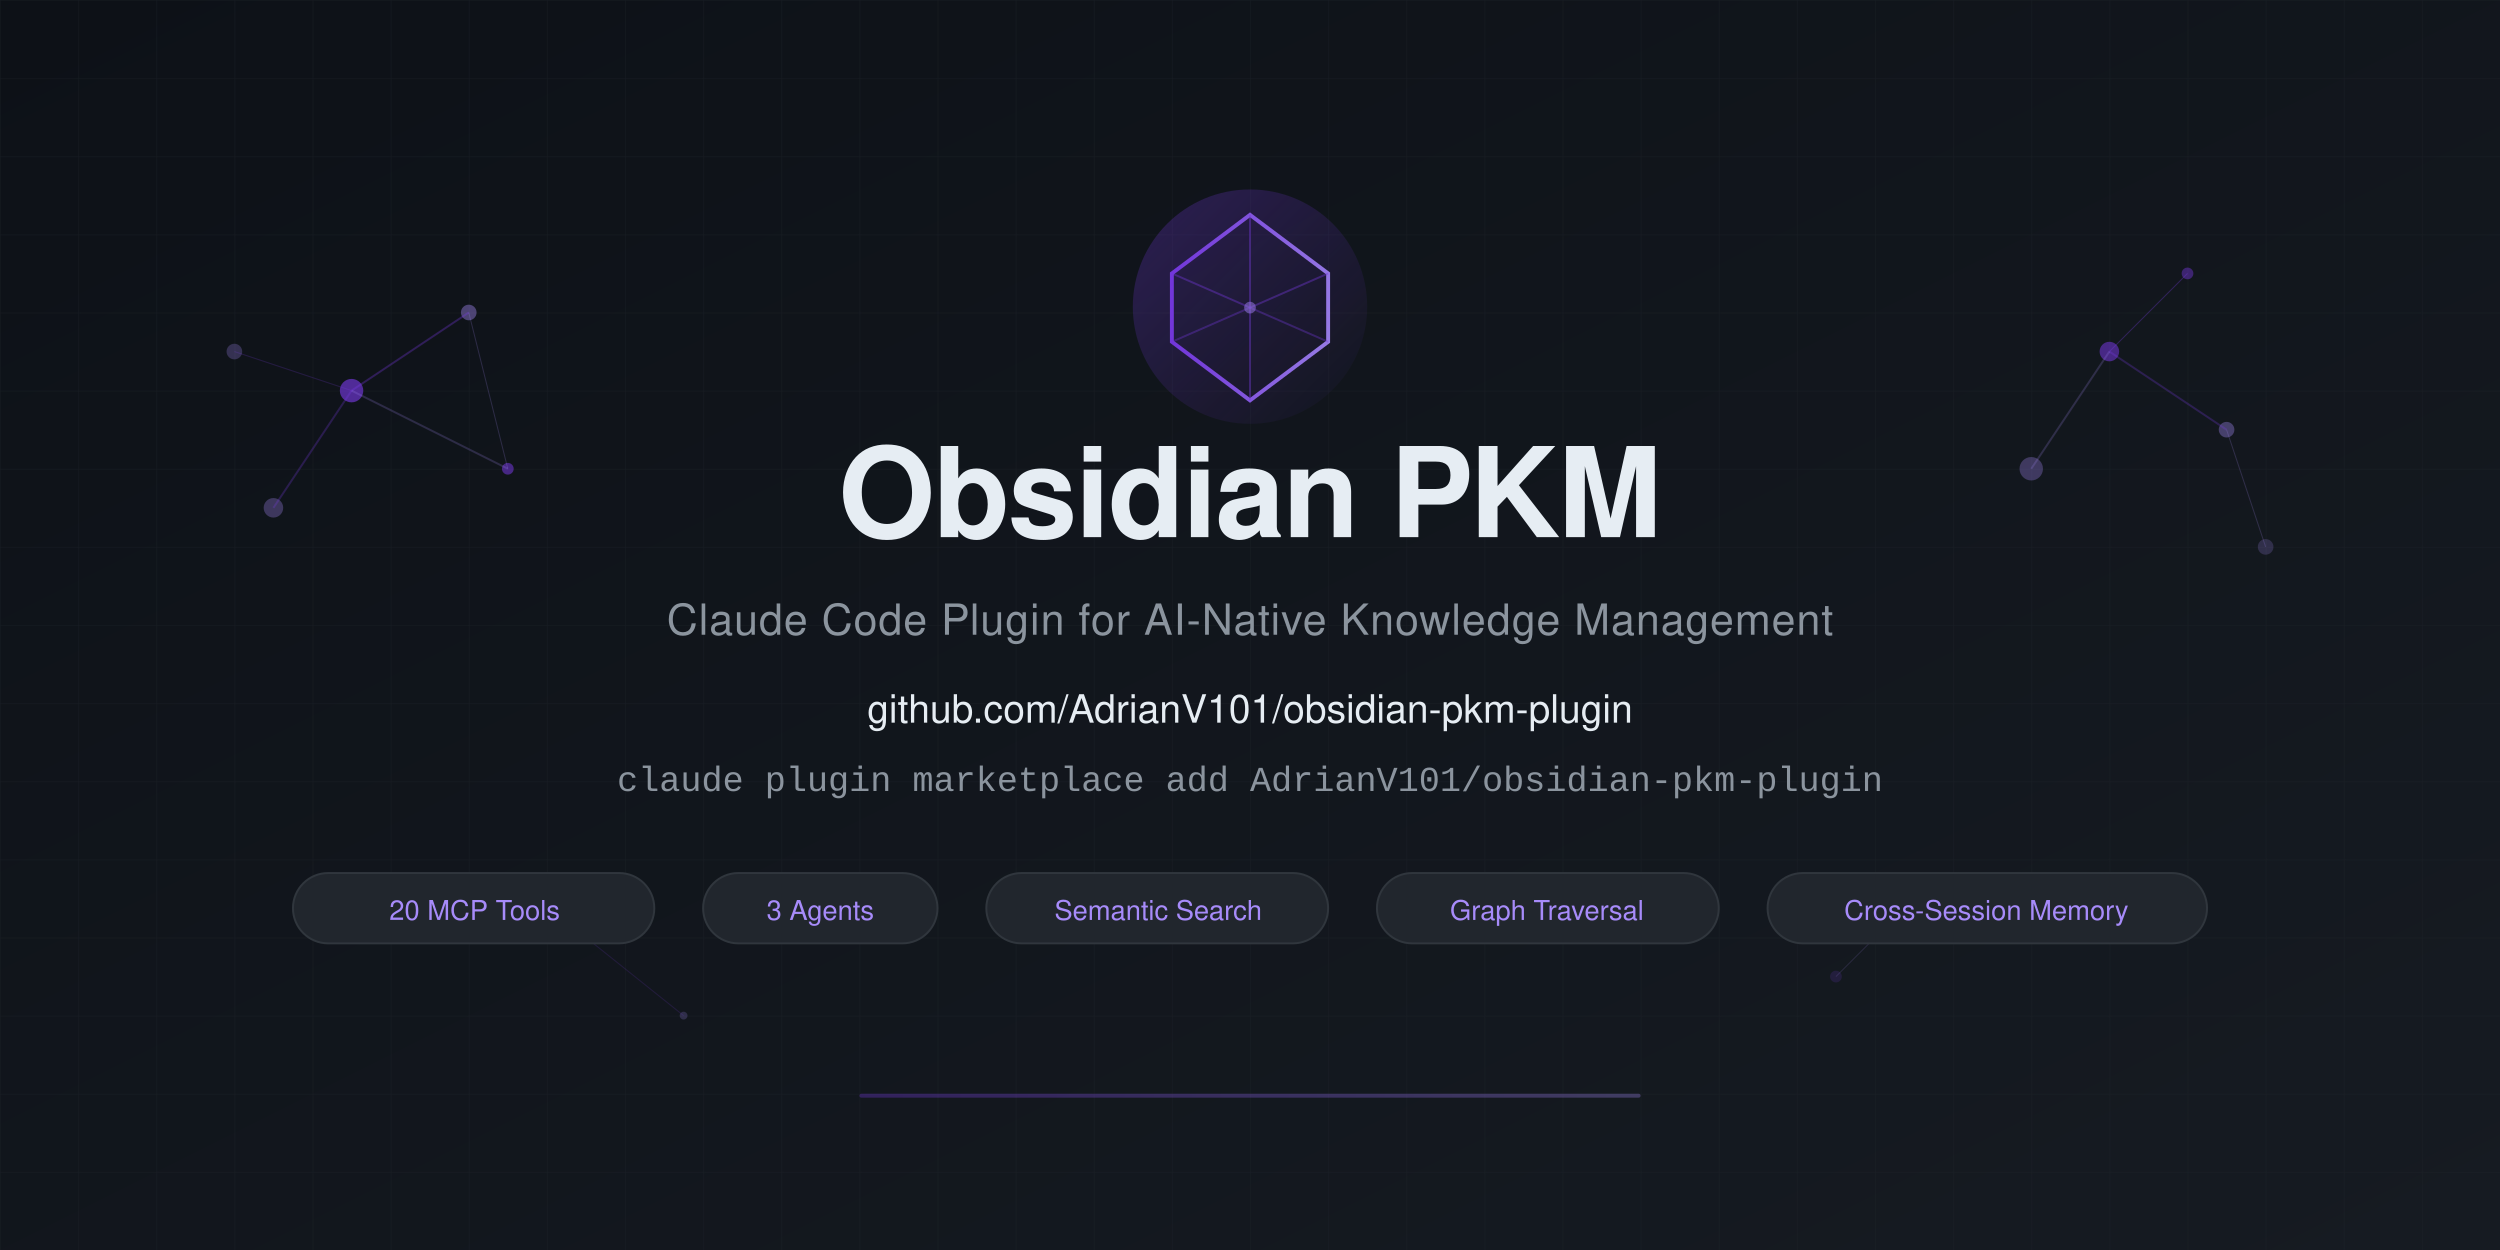
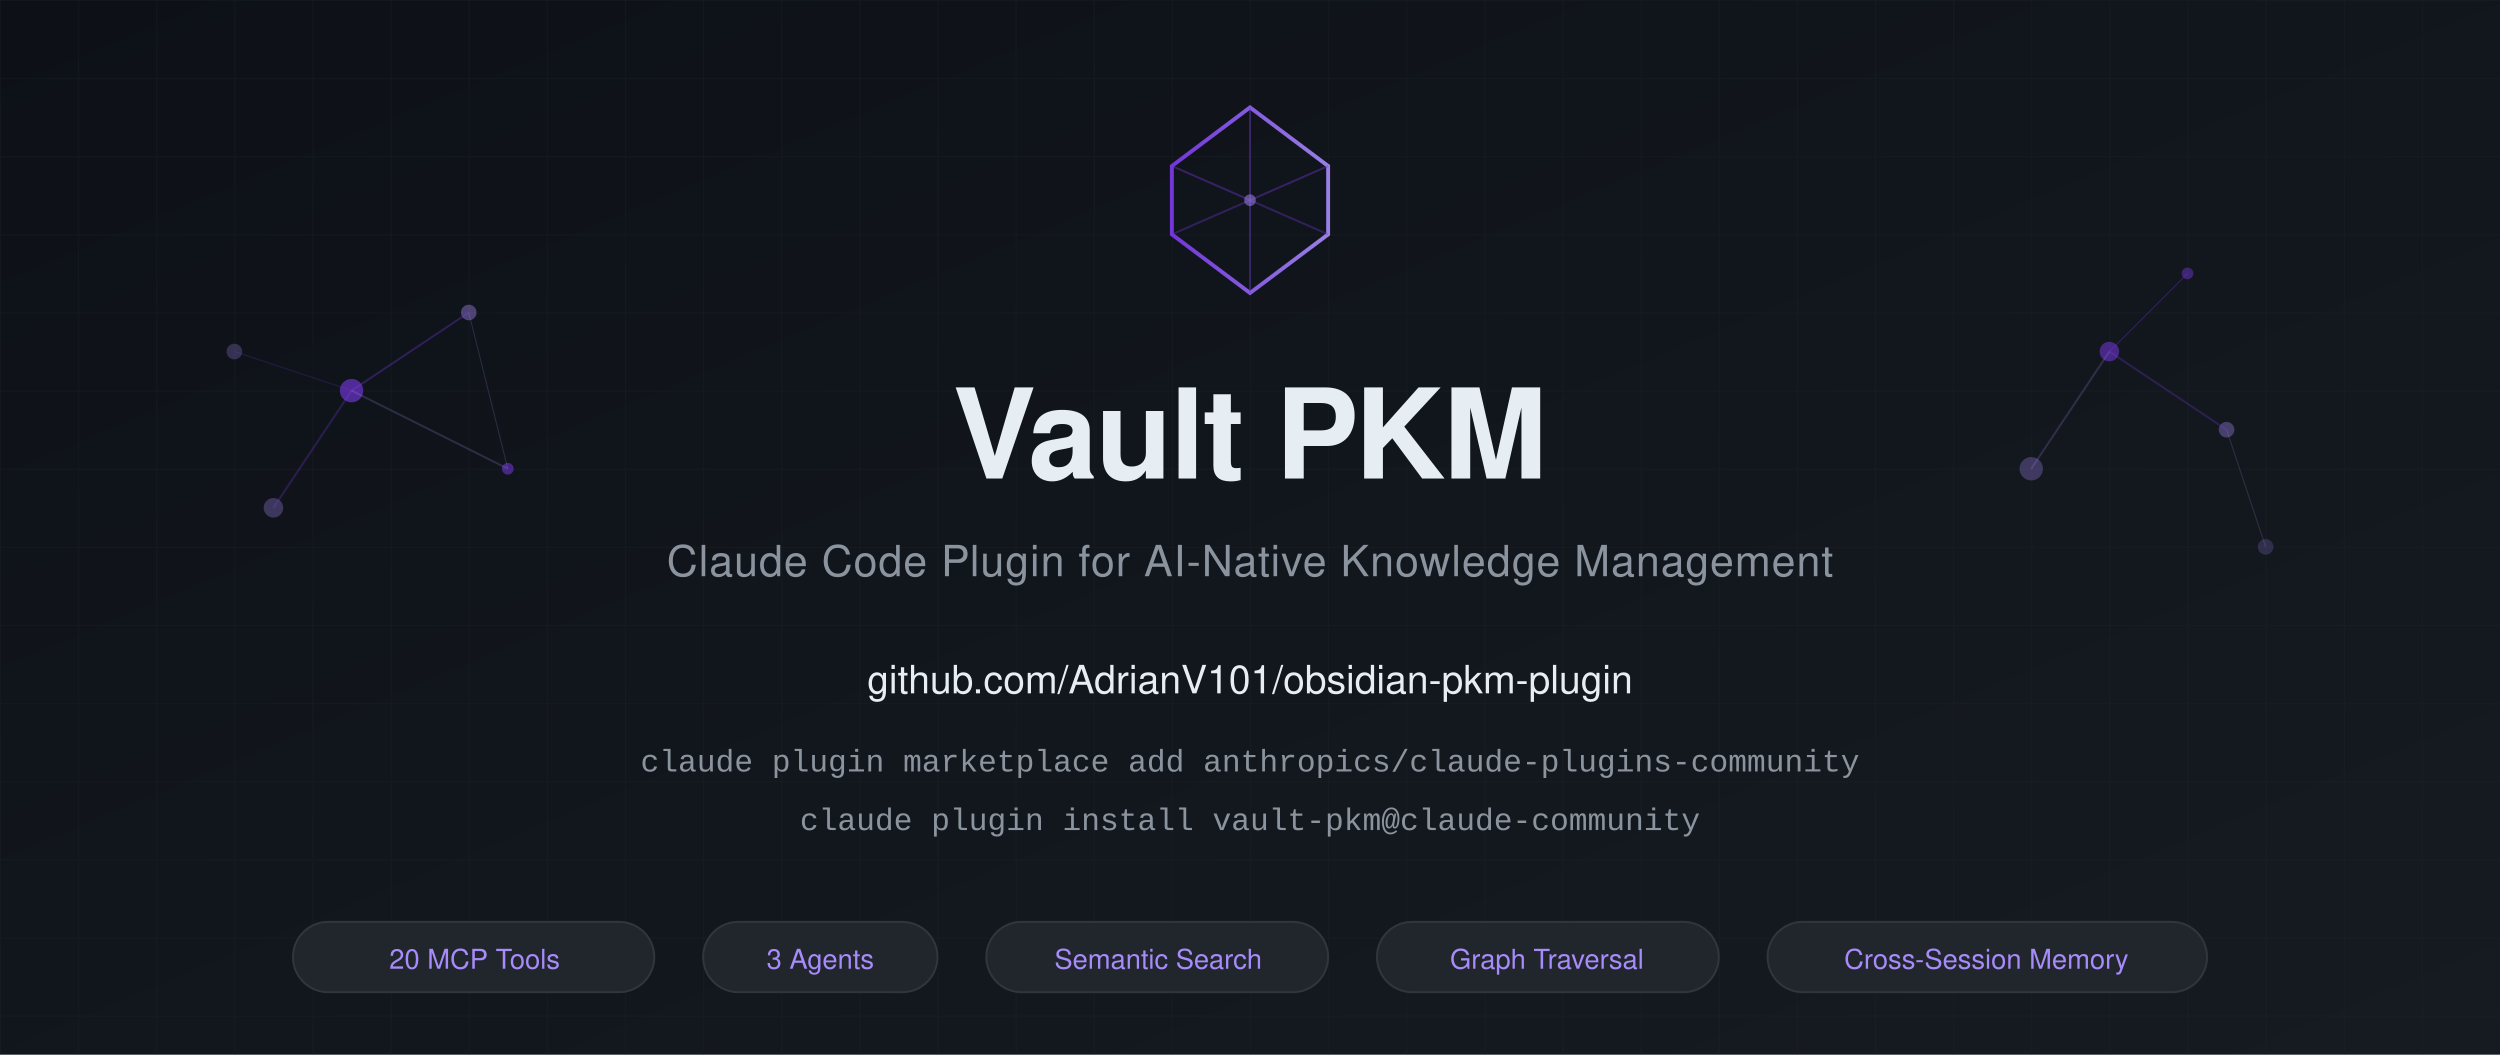
- <svg xmlns="http://www.w3.org/2000/svg" viewBox="0 0 1280 640" width="1280" height="640">
+ <svg xmlns="http://www.w3.org/2000/svg" viewBox="0 0 1280 540" width="1280" height="540">
  <defs>
    <linearGradient id="bg" x1="0%" y1="0%" x2="100%" y2="100%">
      <stop offset="0%" style="stop-color:#0d1117" />
      <stop offset="100%" style="stop-color:#161b22" />
    </linearGradient>
    <linearGradient id="accent" x1="0%" y1="0%" x2="100%" y2="0%">
      <stop offset="0%" style="stop-color:#7c3aed" />
      <stop offset="100%" style="stop-color:#a78bfa" />
    </linearGradient>
    <linearGradient id="nodeGlow" x1="0%" y1="0%" x2="100%" y2="100%">
      <stop offset="0%" style="stop-color:#7c3aed;stop-opacity:0.3" />
      <stop offset="100%" style="stop-color:#7c3aed;stop-opacity:0" />
    </linearGradient>
  </defs>
-   <rect width="1280" height="640" fill="url(#bg)" />
+   <rect width="1280" height="540" fill="url(#bg)" />
  <pattern id="grid" width="40" height="40" patternUnits="userSpaceOnUse">
    <path d="M 40 0 L 0 0 0 40" fill="none" stroke="#21262d" stroke-width="0.5" />
  </pattern>
-   <rect width="1280" height="640" fill="url(#grid)" opacity="0.5" />
+   <rect width="1280" height="540" fill="url(#grid)" opacity="0.5" />
  <circle cx="180" cy="200" r="6" fill="#7c3aed" opacity="0.6" />
  <circle cx="240" cy="160" r="4" fill="#a78bfa" opacity="0.4" />
  <circle cx="140" cy="260" r="5" fill="#a78bfa" opacity="0.3" />
  <circle cx="260" cy="240" r="3" fill="#7c3aed" opacity="0.5" />
  <circle cx="120" cy="180" r="4" fill="#a78bfa" opacity="0.25" />
  <line x1="180" y1="200" x2="240" y2="160" stroke="#7c3aed" stroke-width="1" opacity="0.3" />
  <line x1="180" y1="200" x2="140" y2="260" stroke="#7c3aed" stroke-width="1" opacity="0.25" />
  <line x1="180" y1="200" x2="260" y2="240" stroke="#a78bfa" stroke-width="1" opacity="0.2" />
  <line x1="240" y1="160" x2="260" y2="240" stroke="#a78bfa" stroke-width="0.5" opacity="0.2" />
  <line x1="120" y1="180" x2="180" y2="200" stroke="#7c3aed" stroke-width="0.5" opacity="0.2" />
  <circle cx="1080" cy="180" r="5" fill="#7c3aed" opacity="0.5" />
  <circle cx="1140" cy="220" r="4" fill="#a78bfa" opacity="0.35" />
  <circle cx="1040" cy="240" r="6" fill="#a78bfa" opacity="0.3" />
  <circle cx="1120" cy="140" r="3" fill="#7c3aed" opacity="0.4" />
  <circle cx="1160" cy="280" r="4" fill="#a78bfa" opacity="0.2" />
  <line x1="1080" y1="180" x2="1140" y2="220" stroke="#7c3aed" stroke-width="1" opacity="0.25" />
  <line x1="1080" y1="180" x2="1040" y2="240" stroke="#a78bfa" stroke-width="1" opacity="0.2" />
  <line x1="1080" y1="180" x2="1120" y2="140" stroke="#7c3aed" stroke-width="0.5" opacity="0.3" />
  <line x1="1140" y1="220" x2="1160" y2="280" stroke="#a78bfa" stroke-width="0.5" opacity="0.2" />
-   <circle cx="300" cy="480" r="3" fill="#7c3aed" opacity="0.2" />
-   <circle cx="980" cy="460" r="4" fill="#a78bfa" opacity="0.15" />
-   <circle cx="350" cy="520" r="2" fill="#a78bfa" opacity="0.2" />
-   <circle cx="940" cy="500" r="3" fill="#7c3aed" opacity="0.15" />
-   <line x1="300" y1="480" x2="350" y2="520" stroke="#7c3aed" stroke-width="0.5" opacity="0.15" />
-   <line x1="940" y1="500" x2="980" y2="460" stroke="#a78bfa" stroke-width="0.5" opacity="0.15" />
-   <g transform="translate(640, 155)" opacity="0.9">
+   <g transform="translate(640, 100)" opacity="0.9">
    <polygon points="0,-45 40,-15 40,20 0,50 -40,20 -40,-15" fill="none" stroke="url(#accent)" stroke-width="2" />
    <line x1="0" y1="-45" x2="0" y2="2.5" stroke="#7c3aed" stroke-width="1" opacity="0.4" />
    <line x1="40" y1="-15" x2="0" y2="2.5" stroke="#7c3aed" stroke-width="1" opacity="0.4" />
    <line x1="40" y1="20" x2="0" y2="2.5" stroke="#7c3aed" stroke-width="1" opacity="0.35" />
    <line x1="0" y1="50" x2="0" y2="2.5" stroke="#7c3aed" stroke-width="1" opacity="0.4" />
    <line x1="-40" y1="20" x2="0" y2="2.5" stroke="#7c3aed" stroke-width="1" opacity="0.35" />
    <line x1="-40" y1="-15" x2="0" y2="2.5" stroke="#7c3aed" stroke-width="1" opacity="0.4" />
    <circle cx="0" cy="2.5" r="3" fill="#a78bfa" opacity="0.55" />
-     <circle cx="0" cy="2" r="60" fill="url(#nodeGlow)" />
  </g>
-   <text x="640" y="275" text-anchor="middle" font-family="-apple-system, BlinkMacSystemFont, 'Segoe UI', Helvetica, Arial, sans-serif" font-size="64" font-weight="700" fill="#e6edf3" letter-spacing="-1">
-     Obsidian PKM
+   <text x="640" y="245" text-anchor="middle" font-family="-apple-system, BlinkMacSystemFont, 'Segoe UI', Helvetica, Arial, sans-serif" font-size="64" font-weight="700" fill="#e6edf3" letter-spacing="-1">
+     Vault PKM
  </text>
-   <text x="640" y="325" text-anchor="middle" font-family="-apple-system, BlinkMacSystemFont, 'Segoe UI', Helvetica, Arial, sans-serif" font-size="22" fill="#8b949e" letter-spacing="0.5">
+   <text x="640" y="295" text-anchor="middle" font-family="-apple-system, BlinkMacSystemFont, 'Segoe UI', Helvetica, Arial, sans-serif" font-size="22" fill="#8b949e" letter-spacing="0.5">
    Claude Code Plugin for AI-Native Knowledge Management
  </text>
-   <text x="640" y="370" text-anchor="middle" font-family="-apple-system, BlinkMacSystemFont, 'Segoe UI', Helvetica, Arial, sans-serif" font-size="20" fill="#e6edf3">
+   <text x="640" y="355" text-anchor="middle" font-family="-apple-system, BlinkMacSystemFont, 'Segoe UI', Helvetica, Arial, sans-serif" font-size="20" fill="#e6edf3">
    github.com/AdrianV101/obsidian-pkm-plugin
  </text>
-   <text x="640" y="405" text-anchor="middle" font-family="'SFMono-Regular', Consolas, 'Liberation Mono', Menlo, monospace" font-size="18" fill="#8b949e">
-     claude plugin marketplace add AdrianV101/obsidian-pkm-plugin
+   <text x="640" y="395" text-anchor="middle" font-family="'SFMono-Regular', Consolas, 'Liberation Mono', Menlo, monospace" font-size="16" fill="#8b949e">
+     claude plugin marketplace add anthropics/claude-plugins-community
  </text>
-   <g transform="translate(640, 465)">
+   <text x="640" y="425" text-anchor="middle" font-family="'SFMono-Regular', Consolas, 'Liberation Mono', Menlo, monospace" font-size="16" fill="#8b949e">
+     claude plugin install vault-pkm@claude-community
+   </text>
+   <g transform="translate(640, 490)">
    <rect x="-490" y="-18" width="185" height="36" rx="18" fill="#21262d" stroke="#30363d" stroke-width="1" />
    <rect x="-280" y="-18" width="120" height="36" rx="18" fill="#21262d" stroke="#30363d" stroke-width="1" />
    <rect x="-135" y="-18" width="175" height="36" rx="18" fill="#21262d" stroke="#30363d" stroke-width="1" />
    <rect x="65" y="-18" width="175" height="36" rx="18" fill="#21262d" stroke="#30363d" stroke-width="1" />
    <rect x="265" y="-18" width="225" height="36" rx="18" fill="#21262d" stroke="#30363d" stroke-width="1" />
    <text x="-397" y="6" text-anchor="middle" font-family="-apple-system, BlinkMacSystemFont, 'Segoe UI', Helvetica, Arial, sans-serif" font-size="14" fill="#a78bfa" font-weight="500">20 MCP Tools</text>
    <text x="-220" y="6" text-anchor="middle" font-family="-apple-system, BlinkMacSystemFont, 'Segoe UI', Helvetica, Arial, sans-serif" font-size="14" fill="#a78bfa" font-weight="500">3 Agents</text>
    <text x="-47" y="6" text-anchor="middle" font-family="-apple-system, BlinkMacSystemFont, 'Segoe UI', Helvetica, Arial, sans-serif" font-size="14" fill="#a78bfa" font-weight="500">Semantic Search</text>
    <text x="152" y="6" text-anchor="middle" font-family="-apple-system, BlinkMacSystemFont, 'Segoe UI', Helvetica, Arial, sans-serif" font-size="14" fill="#a78bfa" font-weight="500">Graph Traversal</text>
    <text x="377" y="6" text-anchor="middle" font-family="-apple-system, BlinkMacSystemFont, 'Segoe UI', Helvetica, Arial, sans-serif" font-size="14" fill="#a78bfa" font-weight="500">Cross-Session Memory</text>
  </g>
-   <rect x="440" y="560" width="400" height="2" rx="1" fill="url(#accent)" opacity="0.3" />
</svg>
